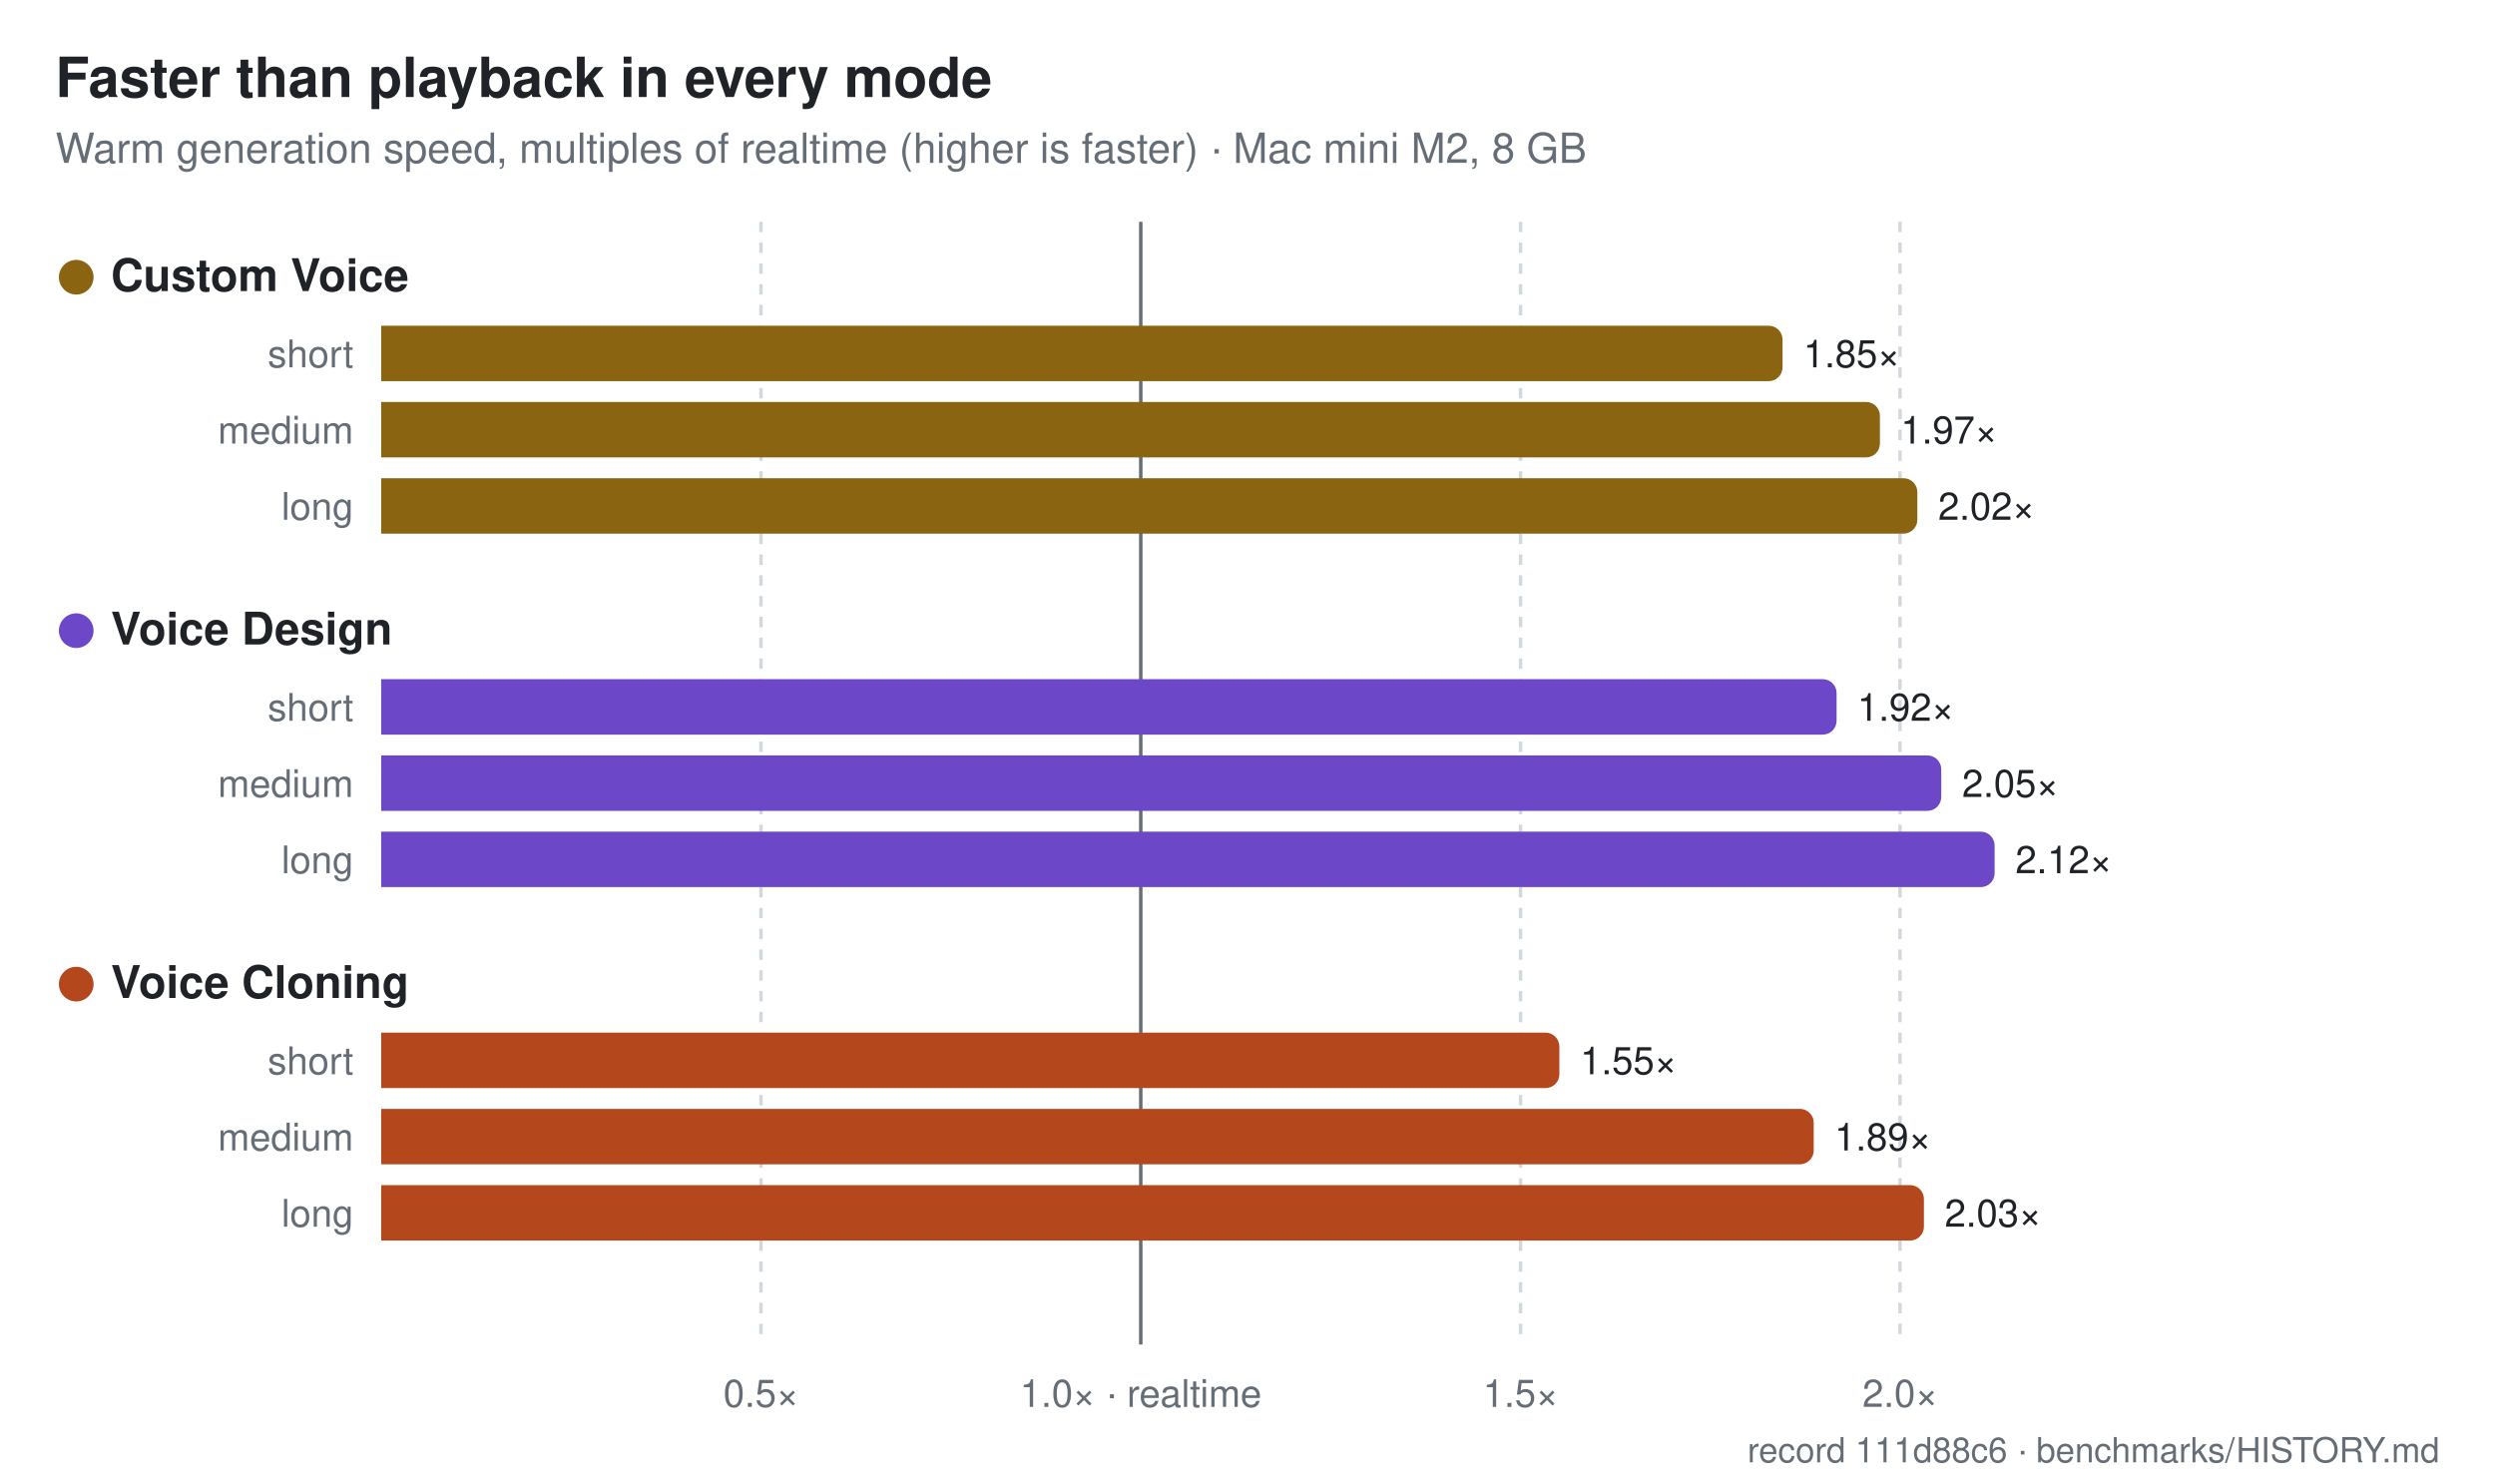
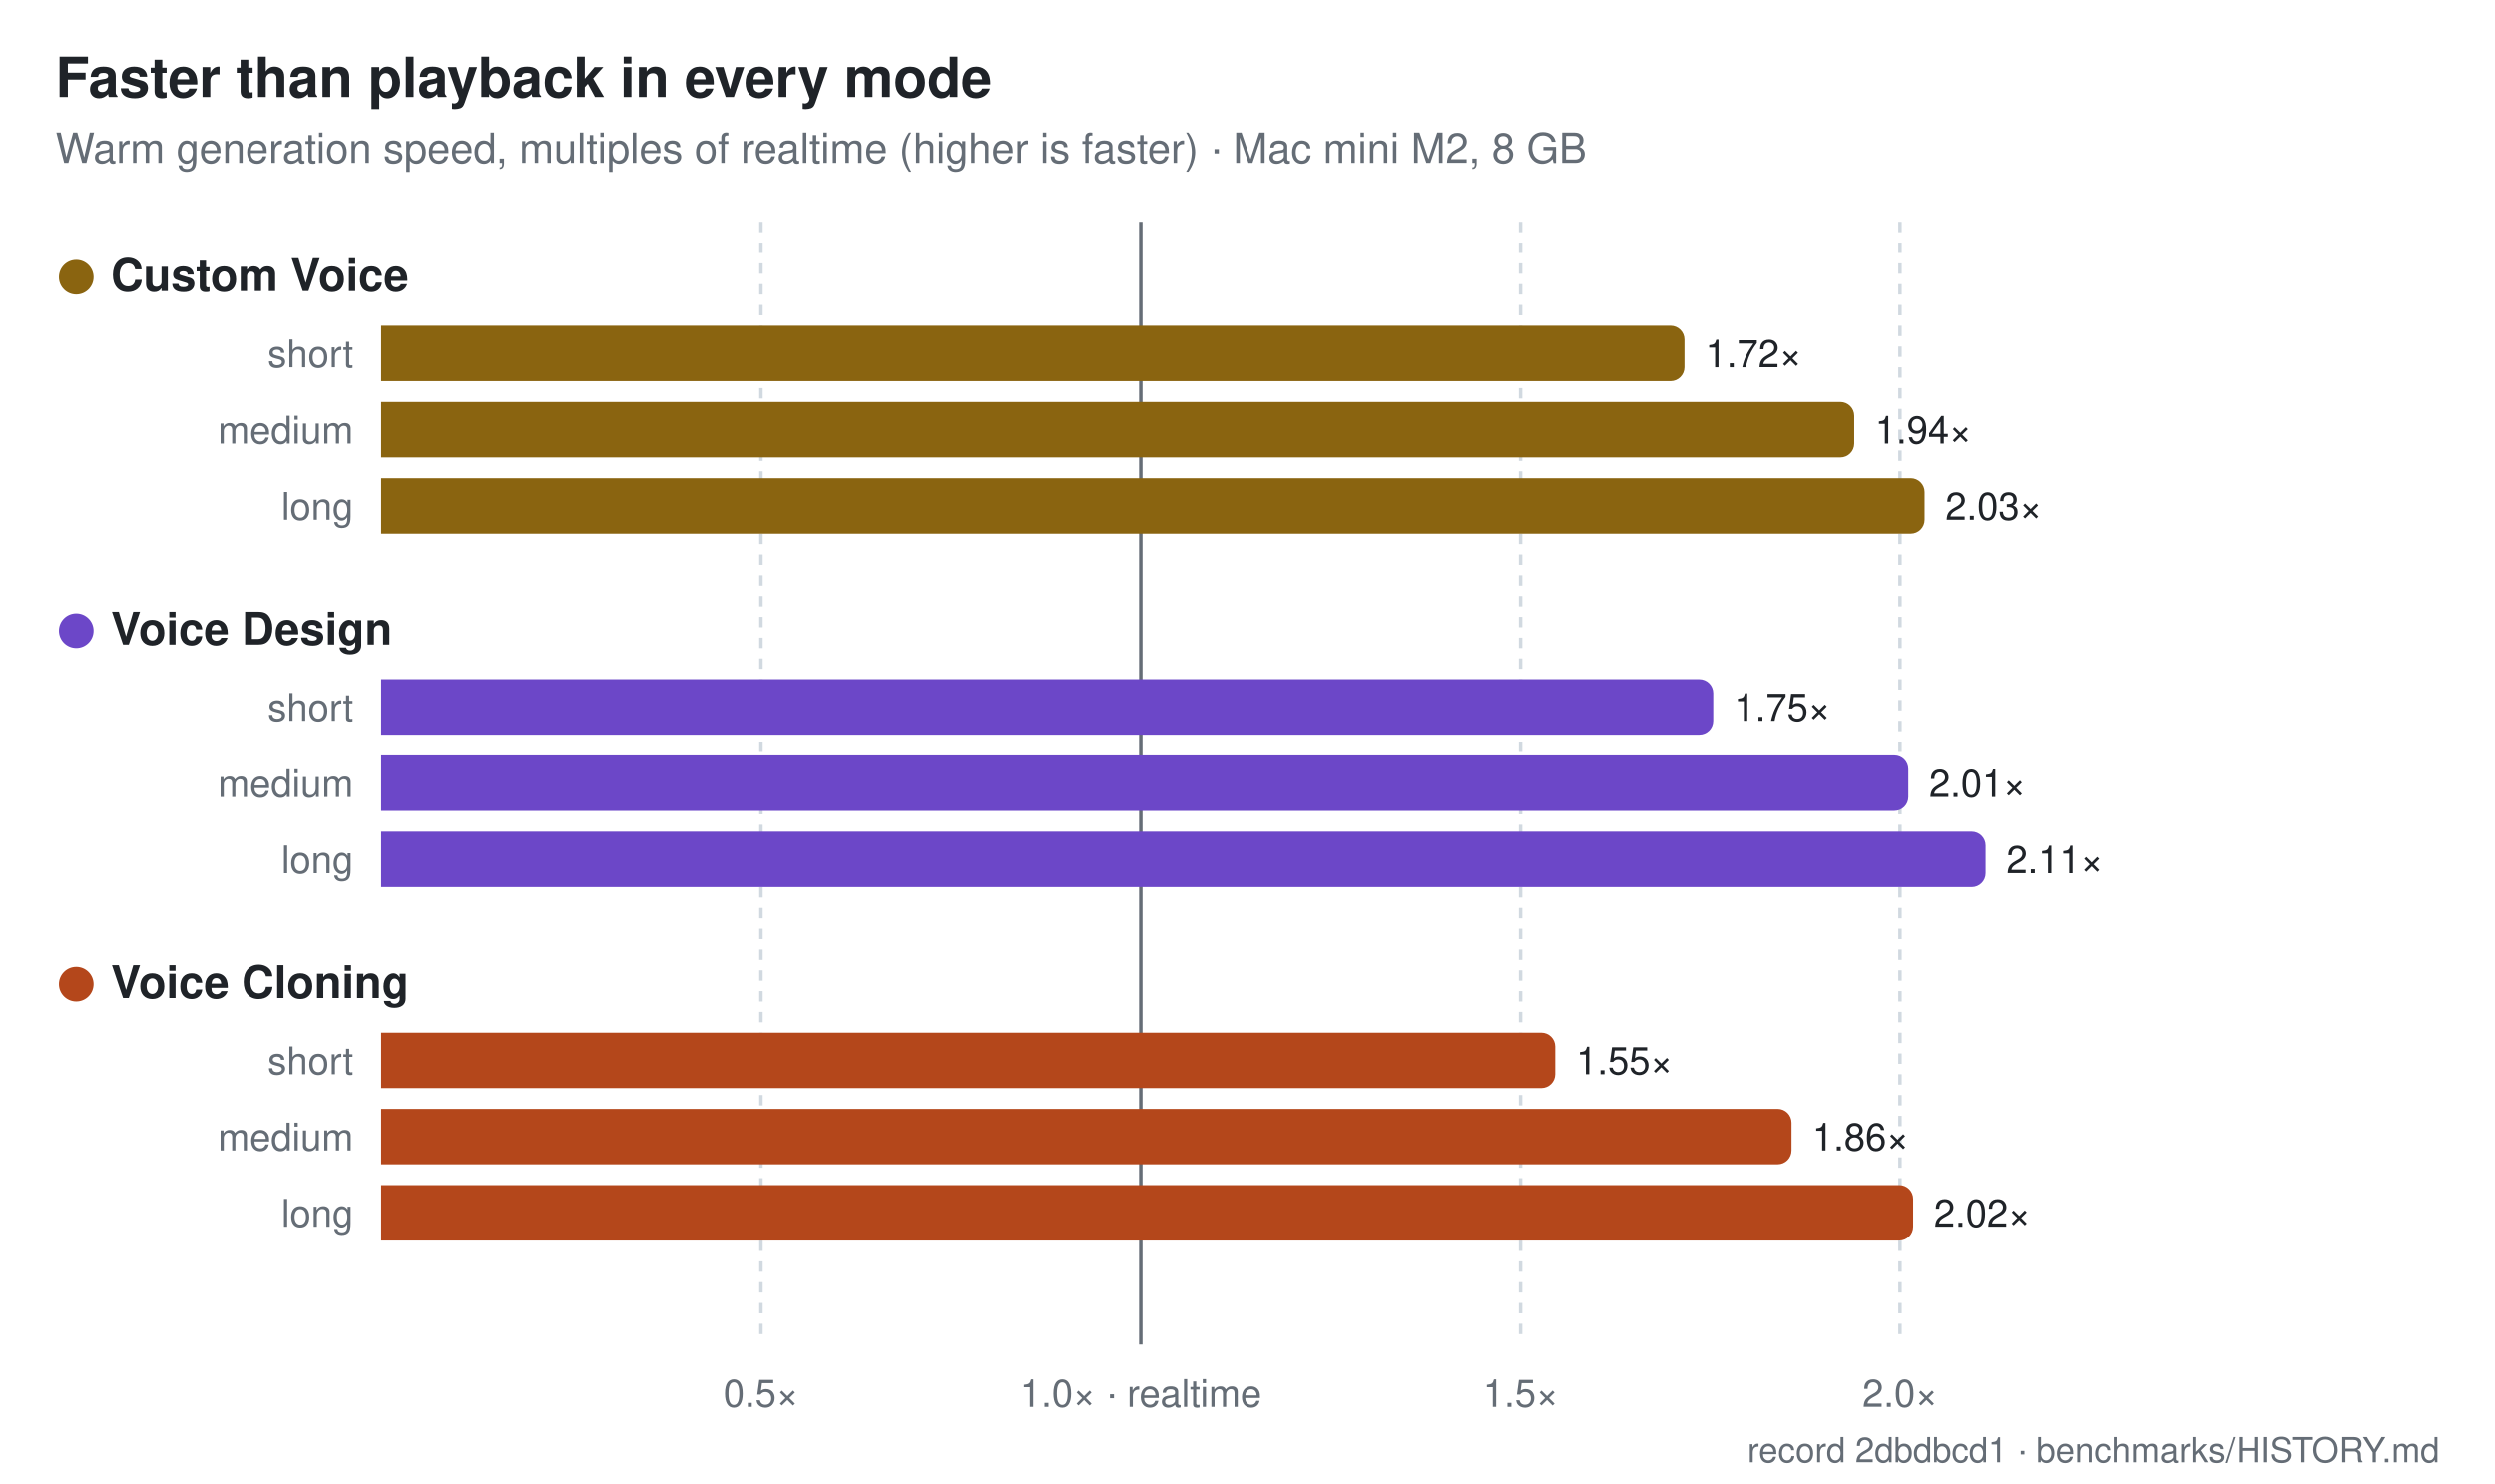
<svg xmlns="http://www.w3.org/2000/svg" width="720" height="428" viewBox="0 0 720 428" role="img">
  <g font-family="-apple-system,BlinkMacSystemFont,'Segoe UI',Helvetica,Arial,sans-serif">
    <text x="16.0" y="28.0" fill="#1f2328" font-size="16" font-weight="600" text-anchor="start">Faster than playback in every mode</text>
    <text x="16.0" y="47.0" fill="#656d76" font-size="12" font-weight="normal" text-anchor="start">Warm generation speed, multiples of realtime (higher is faster) · Mac mini M2, 8 GB</text>
    <line x1="219.6" y1="64.0" x2="219.6" y2="388" stroke="#d1d9e0" stroke-width="1" stroke-dasharray="3 3" />
    <text x="219.6" y="406.0" fill="#656d76" font-size="11" font-weight="normal" text-anchor="middle">0.5×</text>
    <line x1="329.2" y1="64.0" x2="329.2" y2="388" stroke="#656d76" stroke-width="1" />
    <text x="329.2" y="406.0" fill="#656d76" font-size="11" font-weight="normal" text-anchor="middle">1.0× · realtime</text>
    <line x1="438.8" y1="64.0" x2="438.8" y2="388" stroke="#d1d9e0" stroke-width="1" stroke-dasharray="3 3" />
    <text x="438.8" y="406.0" fill="#656d76" font-size="11" font-weight="normal" text-anchor="middle">1.5×</text>
    <line x1="548.3" y1="64.0" x2="548.3" y2="388" stroke="#d1d9e0" stroke-width="1" stroke-dasharray="3 3" />
    <text x="548.3" y="406.0" fill="#656d76" font-size="11" font-weight="normal" text-anchor="middle">2.0×</text>
    <circle cx="22" cy="80.0" r="5" fill="#8A6410" />
    <text x="32.0" y="84.0" fill="#1f2328" font-size="13" font-weight="600" text-anchor="start">Custom Voice</text>
    <text x="102.0" y="106.0" fill="#656d76" font-size="11" font-weight="normal" text-anchor="end">short</text>
-     <path d="M110.0 94.0 h400.4 a4 4 0 0 1 4 4 v8.0 a4 4 0 0 1 -4 4 h-400.4 z" fill="#8A6410" />
-     <text x="520.4" y="106.0" fill="#1f2328" font-size="11" font-weight="normal" text-anchor="start">1.85×</text>
+     <path d="M110.0 94.0 h372.1 a4 4 0 0 1 4 4 v8.0 a4 4 0 0 1 -4 4 h-372.1 z" fill="#8A6410" />
+     <text x="492.1" y="106.0" fill="#1f2328" font-size="11" font-weight="normal" text-anchor="start">1.72×</text>
    <text x="102.0" y="128.0" fill="#656d76" font-size="11" font-weight="normal" text-anchor="end">medium</text>
-     <path d="M110.0 116.0 h428.5 a4 4 0 0 1 4 4 v8.0 a4 4 0 0 1 -4 4 h-428.5 z" fill="#8A6410" />
-     <text x="548.5" y="128.0" fill="#1f2328" font-size="11" font-weight="normal" text-anchor="start">1.97×</text>
+     <path d="M110.0 116.0 h421.1 a4 4 0 0 1 4 4 v8.0 a4 4 0 0 1 -4 4 h-421.1 z" fill="#8A6410" />
+     <text x="541.1" y="128.0" fill="#1f2328" font-size="11" font-weight="normal" text-anchor="start">1.94×</text>
    <text x="102.0" y="150.0" fill="#656d76" font-size="11" font-weight="normal" text-anchor="end">long</text>
-     <path d="M110.0 138.0 h439.3 a4 4 0 0 1 4 4 v8.0 a4 4 0 0 1 -4 4 h-439.3 z" fill="#8A6410" />
-     <text x="559.3" y="150.0" fill="#1f2328" font-size="11" font-weight="normal" text-anchor="start">2.02×</text>
+     <path d="M110.0 138.0 h441.4 a4 4 0 0 1 4 4 v8.0 a4 4 0 0 1 -4 4 h-441.4 z" fill="#8A6410" />
+     <text x="561.4" y="150.0" fill="#1f2328" font-size="11" font-weight="normal" text-anchor="start">2.03×</text>
    <circle cx="22" cy="182.0" r="5" fill="#6C47C8" />
    <text x="32.0" y="186.0" fill="#1f2328" font-size="13" font-weight="600" text-anchor="start">Voice Design</text>
    <text x="102.0" y="208.0" fill="#656d76" font-size="11" font-weight="normal" text-anchor="end">short</text>
-     <path d="M110.0 196.0 h416.0 a4 4 0 0 1 4 4 v8.0 a4 4 0 0 1 -4 4 h-416.0 z" fill="#6C47C8" />
-     <text x="536.0" y="208.0" fill="#1f2328" font-size="11" font-weight="normal" text-anchor="start">1.92×</text>
+     <path d="M110.0 196.0 h380.4 a4 4 0 0 1 4 4 v8.0 a4 4 0 0 1 -4 4 h-380.4 z" fill="#6C47C8" />
+     <text x="500.4" y="208.0" fill="#1f2328" font-size="11" font-weight="normal" text-anchor="start">1.75×</text>
    <text x="102.0" y="230.0" fill="#656d76" font-size="11" font-weight="normal" text-anchor="end">medium</text>
-     <path d="M110.0 218.0 h446.2 a4 4 0 0 1 4 4 v8.0 a4 4 0 0 1 -4 4 h-446.2 z" fill="#6C47C8" />
-     <text x="566.2" y="230.0" fill="#1f2328" font-size="11" font-weight="normal" text-anchor="start">2.05×</text>
+     <path d="M110.0 218.0 h436.7 a4 4 0 0 1 4 4 v8.0 a4 4 0 0 1 -4 4 h-436.7 z" fill="#6C47C8" />
+     <text x="556.7" y="230.0" fill="#1f2328" font-size="11" font-weight="normal" text-anchor="start">2.01×</text>
    <text x="102.0" y="252.0" fill="#656d76" font-size="11" font-weight="normal" text-anchor="end">long</text>
-     <path d="M110.0 240.0 h461.6 a4 4 0 0 1 4 4 v8.0 a4 4 0 0 1 -4 4 h-461.6 z" fill="#6C47C8" />
-     <text x="581.6" y="252.0" fill="#1f2328" font-size="11" font-weight="normal" text-anchor="start">2.12×</text>
+     <path d="M110.0 240.0 h459.0 a4 4 0 0 1 4 4 v8.0 a4 4 0 0 1 -4 4 h-459.0 z" fill="#6C47C8" />
+     <text x="579.0" y="252.0" fill="#1f2328" font-size="11" font-weight="normal" text-anchor="start">2.11×</text>
    <circle cx="22" cy="284.0" r="5" fill="#B4471B" />
    <text x="32.0" y="288.0" fill="#1f2328" font-size="13" font-weight="600" text-anchor="start">Voice Cloning</text>
    <text x="102.0" y="310.0" fill="#656d76" font-size="11" font-weight="normal" text-anchor="end">short</text>
-     <path d="M110.0 298.0 h336.0 a4 4 0 0 1 4 4 v8.0 a4 4 0 0 1 -4 4 h-336.0 z" fill="#B4471B" />
-     <text x="456.0" y="310.0" fill="#1f2328" font-size="11" font-weight="normal" text-anchor="start">1.55×</text>
+     <path d="M110.0 298.0 h334.8 a4 4 0 0 1 4 4 v8.0 a4 4 0 0 1 -4 4 h-334.8 z" fill="#B4471B" />
+     <text x="454.8" y="310.0" fill="#1f2328" font-size="11" font-weight="normal" text-anchor="start">1.55×</text>
    <text x="102.0" y="332.0" fill="#656d76" font-size="11" font-weight="normal" text-anchor="end">medium</text>
-     <path d="M110.0 320.0 h409.4 a4 4 0 0 1 4 4 v8.0 a4 4 0 0 1 -4 4 h-409.4 z" fill="#B4471B" />
-     <text x="529.4" y="332.0" fill="#1f2328" font-size="11" font-weight="normal" text-anchor="start">1.89×</text>
+     <path d="M110.0 320.0 h403.0 a4 4 0 0 1 4 4 v8.0 a4 4 0 0 1 -4 4 h-403.0 z" fill="#B4471B" />
+     <text x="523.0" y="332.0" fill="#1f2328" font-size="11" font-weight="normal" text-anchor="start">1.86×</text>
    <text x="102.0" y="354.0" fill="#656d76" font-size="11" font-weight="normal" text-anchor="end">long</text>
-     <path d="M110.0 342.0 h441.2 a4 4 0 0 1 4 4 v8.0 a4 4 0 0 1 -4 4 h-441.2 z" fill="#B4471B" />
-     <text x="561.2" y="354.0" fill="#1f2328" font-size="11" font-weight="normal" text-anchor="start">2.03×</text>
-     <text x="704.0" y="422.0" fill="#656d76" font-size="10" font-weight="normal" text-anchor="end">record 111d88c6 · benchmarks/HISTORY.md</text>
+     <path d="M110.0 342.0 h438.1 a4 4 0 0 1 4 4 v8.0 a4 4 0 0 1 -4 4 h-438.1 z" fill="#B4471B" />
+     <text x="558.1" y="354.0" fill="#1f2328" font-size="11" font-weight="normal" text-anchor="start">2.02×</text>
+     <text x="704.0" y="422.0" fill="#656d76" font-size="10" font-weight="normal" text-anchor="end">record 2dbdbcd1 · benchmarks/HISTORY.md</text>
  </g>
</svg>
